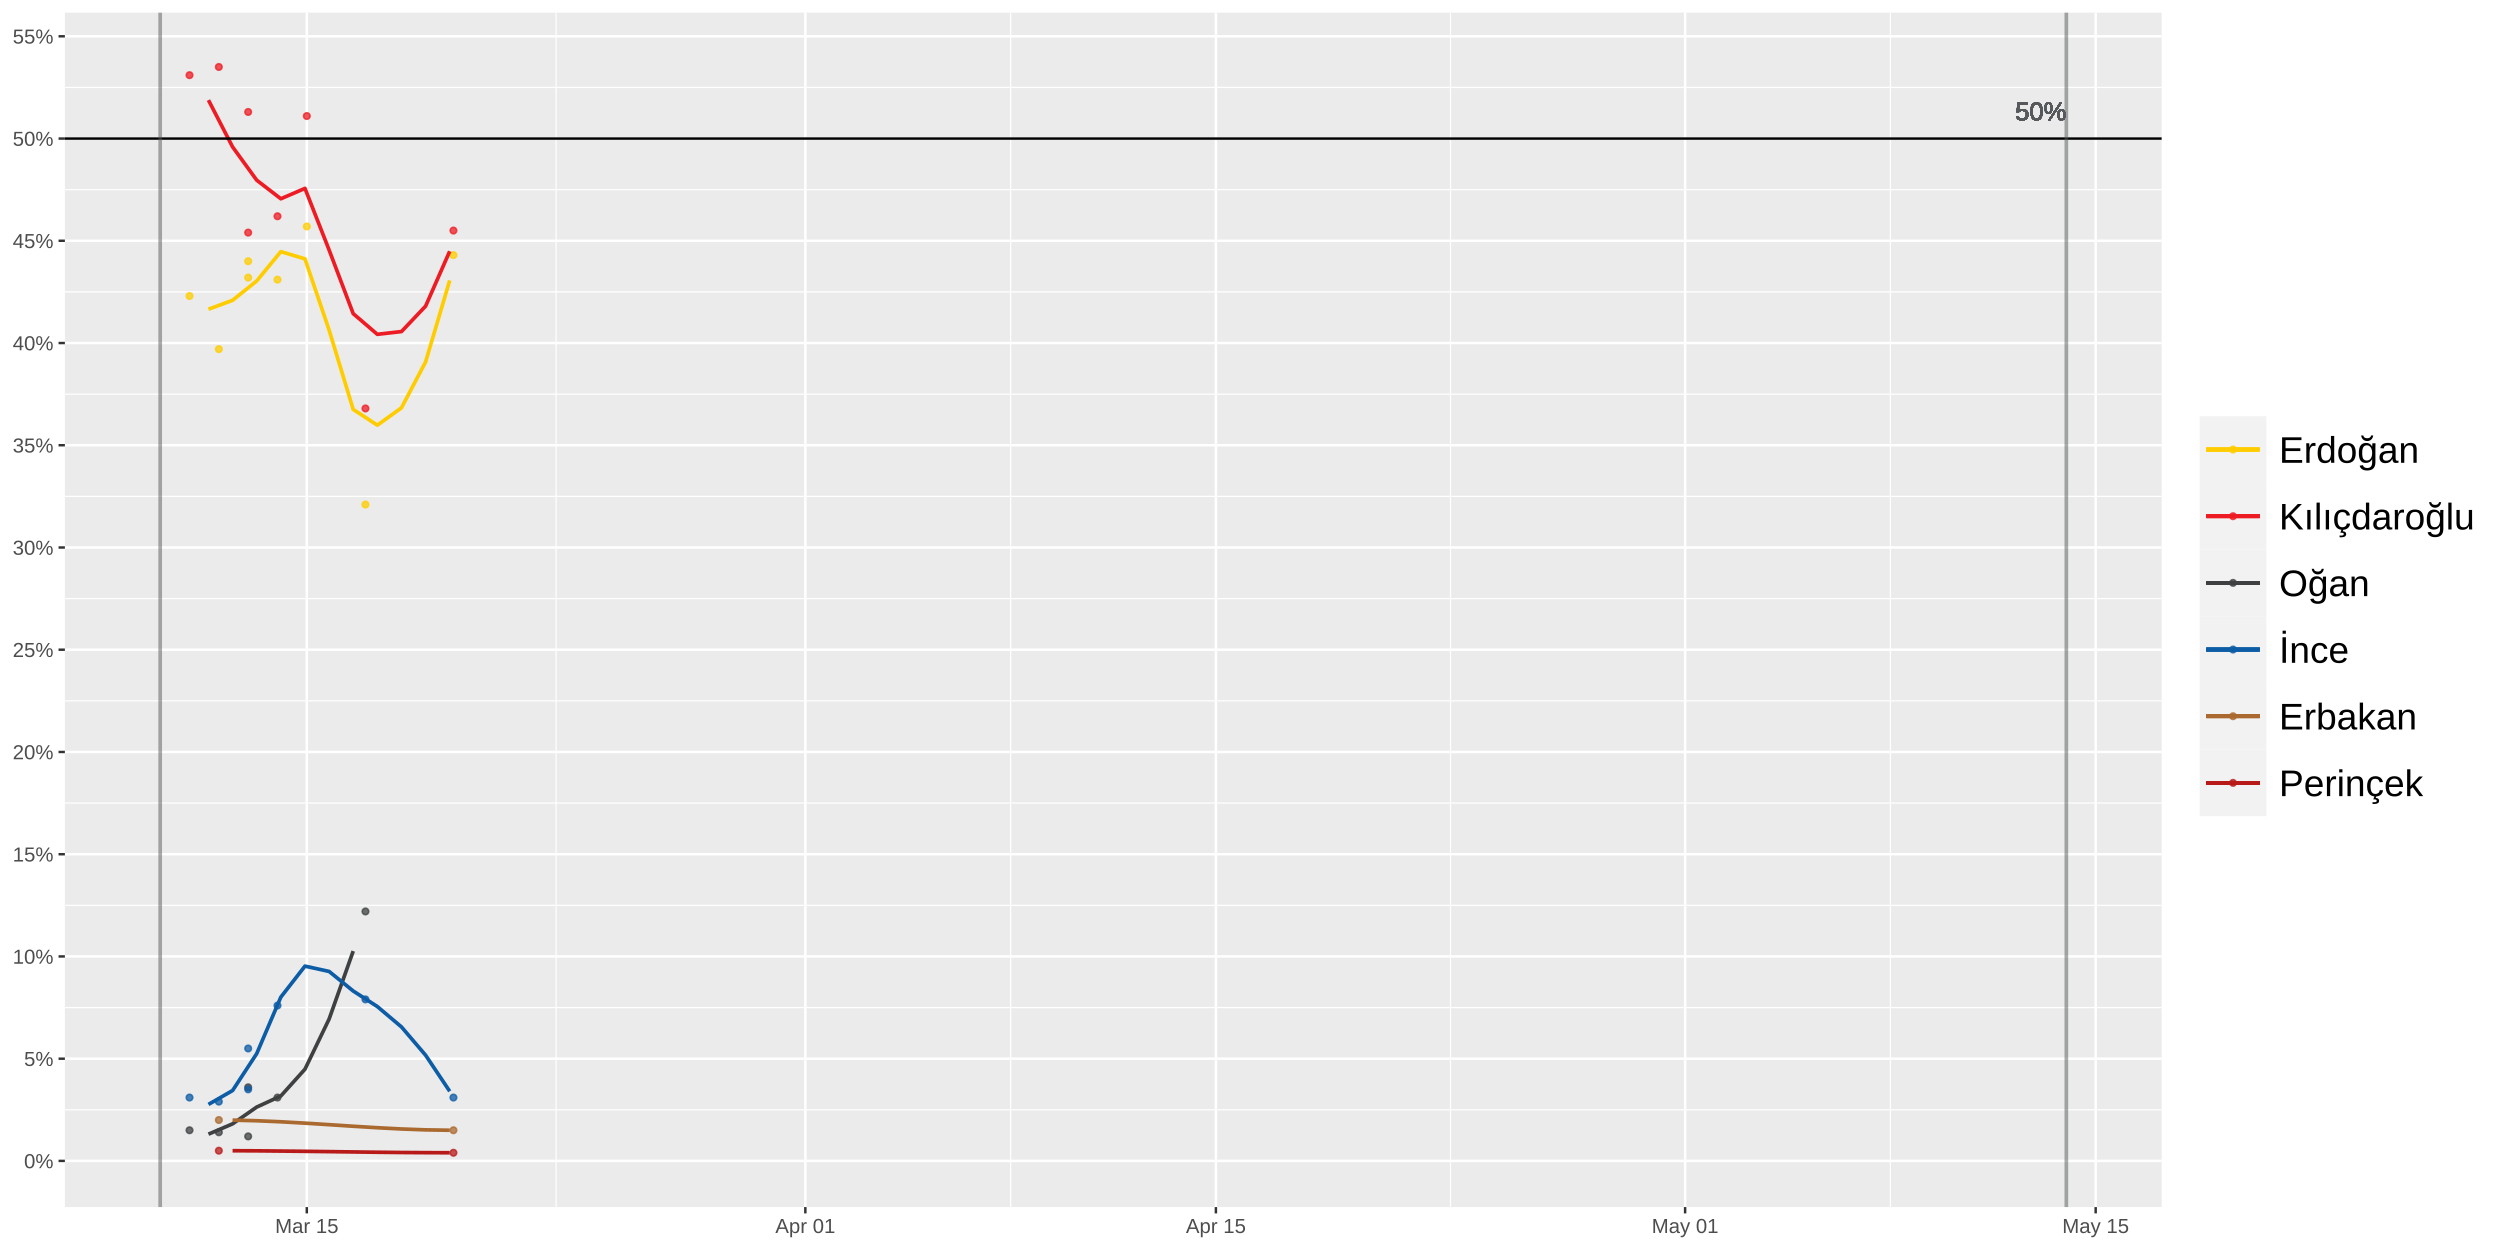
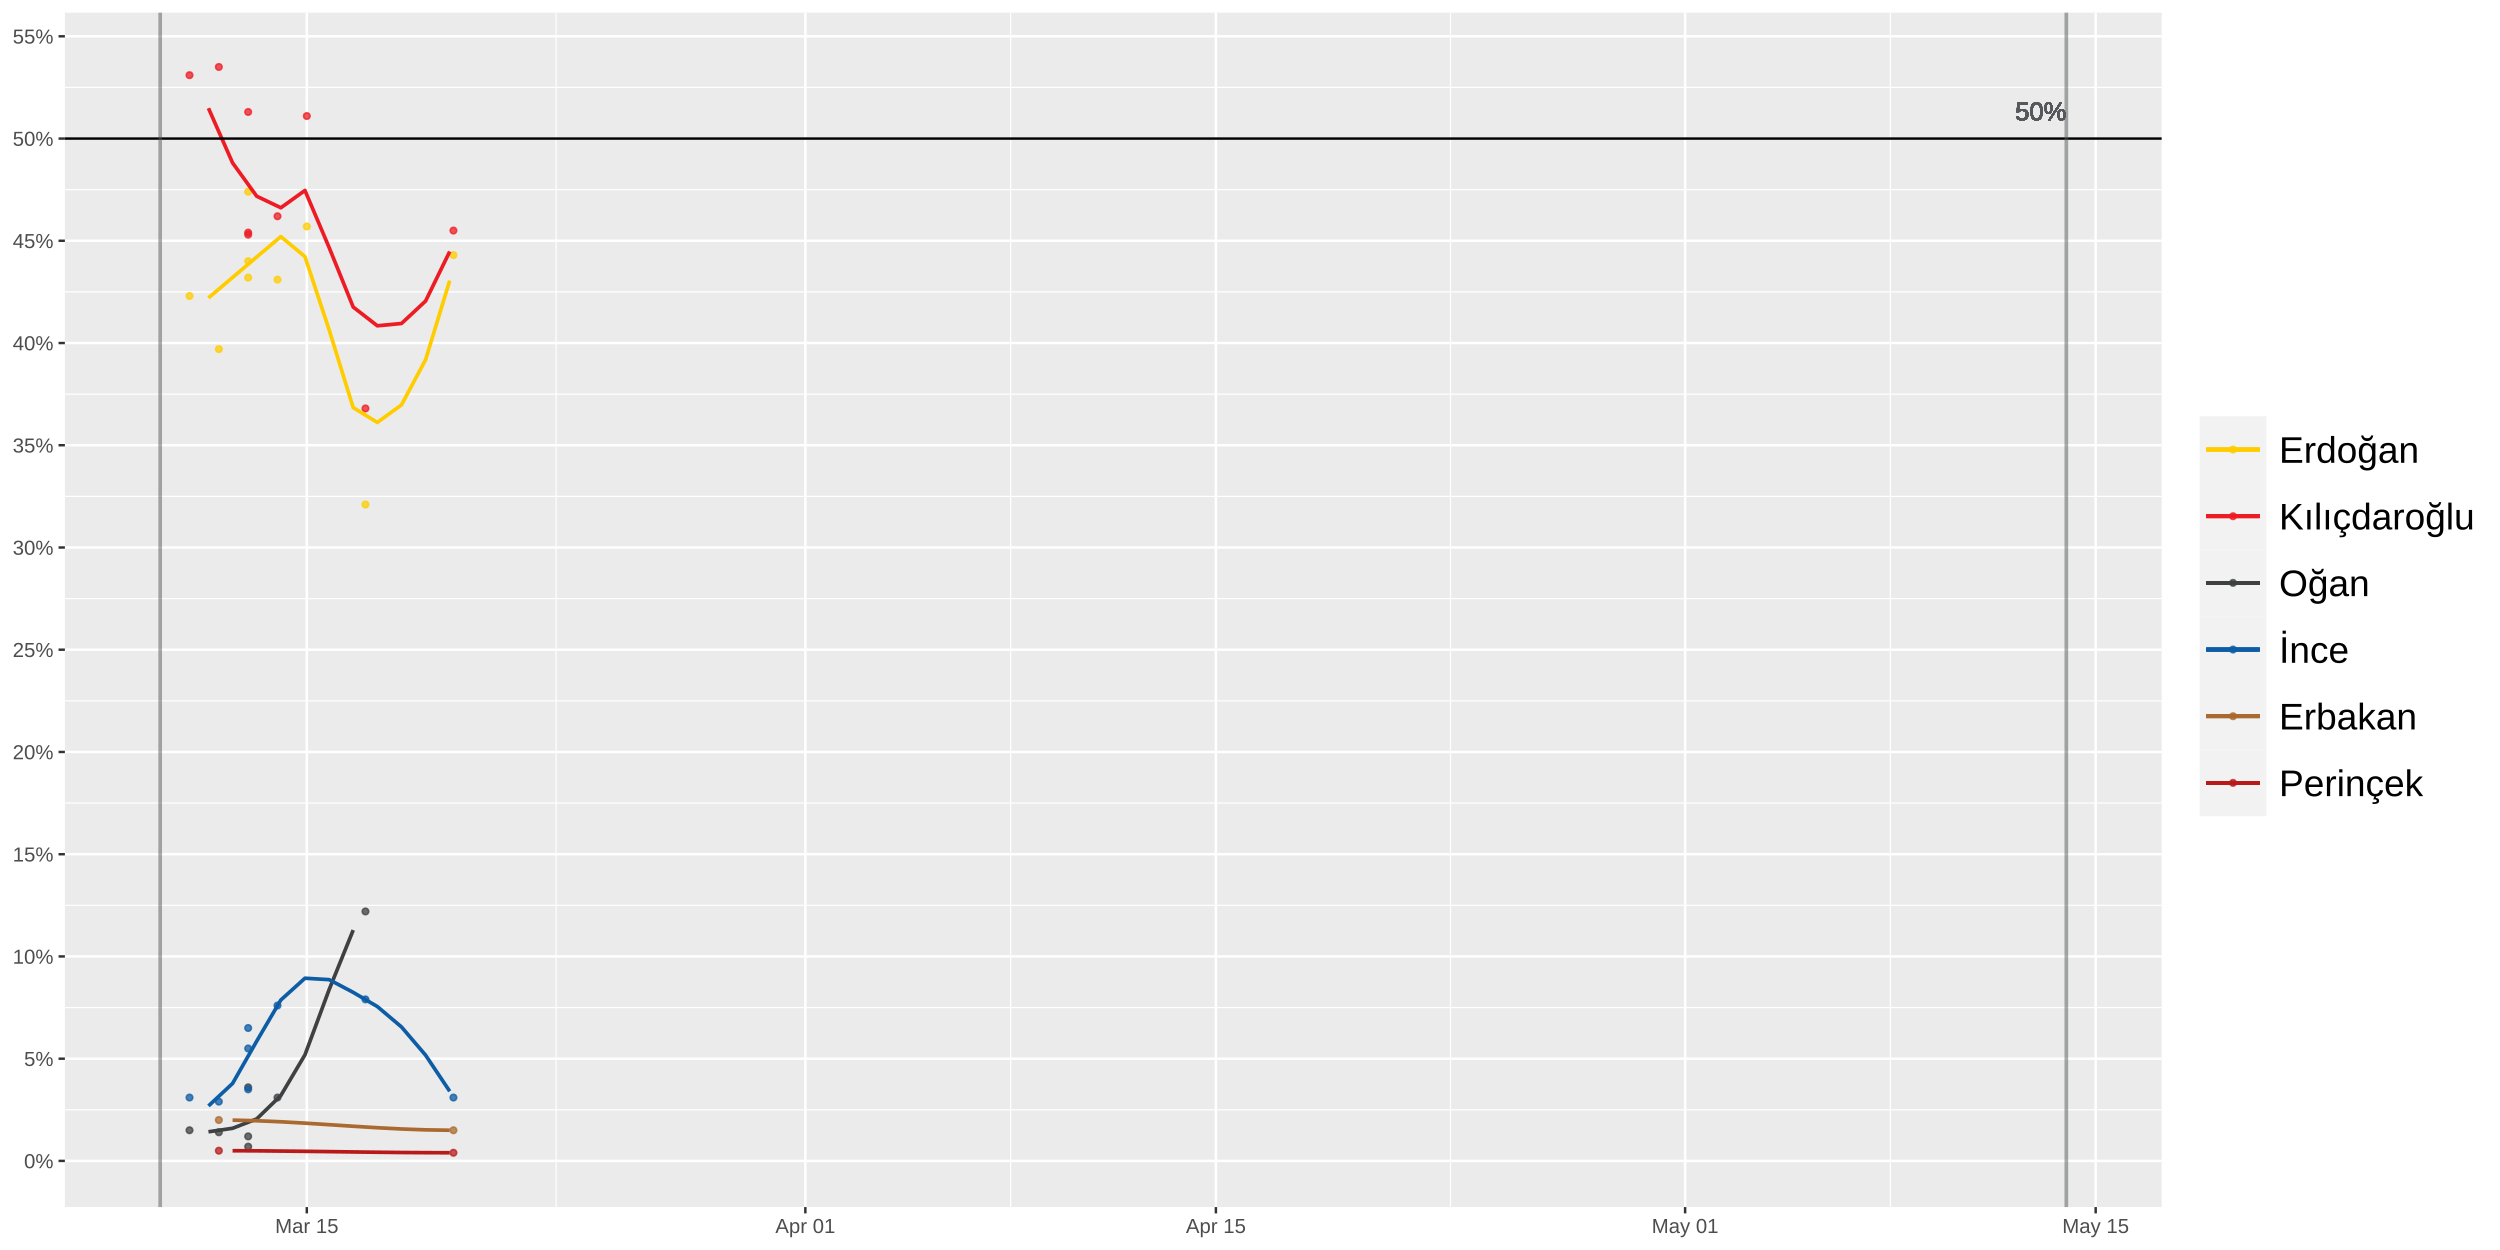
<svg xmlns="http://www.w3.org/2000/svg" class="svglite" width="1080.00pt" height="540.00pt" viewBox="0 0 1080.00 540.00">
  <defs>
    <style type="text/css">
    line, polyline, polygon, path, rect, circle {
      fill: none;
      stroke: #000000;
      stroke-linecap: round;
      stroke-linejoin: round;
      stroke-miterlimit: 10.00;
    }
    text {
      white-space: pre;
    }
  </style>
  </defs>
  <rect width="100%" height="100%" style="stroke: none; fill: #FFFFFF;" />
  <defs>
    <clipPath id="cpMC4wMHwxMDgwLjAwfDAuMDB8NTQwLjAw">
      <rect x="0.00" y="0.00" width="1080.00" height="540.00" />
    </clipPath>
  </defs>
  <g clip-path="url(#cpMC4wMHwxMDgwLjAwfDAuMDB8NTQwLjAw)">
    <rect x="-0" y="0.00" width="1080.00" height="540.00" style="stroke-width: 1.07; stroke: #FFFFFF; fill: #FFFFFF;" />
  </g>
  <defs>
    <clipPath id="cpMjguMDN8OTMzLjgzfDUuNDh8NTIxLjQ0">
      <rect x="28.03" y="5.48" width="905.80" height="515.96" />
    </clipPath>
  </defs>
  <g clip-path="url(#cpMjguMDN8OTMzLjgzfDUuNDh8NTIxLjQ0)">
    <rect x="28.03" y="5.48" width="905.80" height="515.96" style="stroke-width: 1.07; stroke: none; fill: #EBEBEB;" />
    <polyline points="28.03,479.44 933.83,479.44 " style="stroke-width: 0.53; stroke: #FFFFFF; stroke-linecap: butt;" />
    <polyline points="28.03,435.27 933.83,435.27 " style="stroke-width: 0.53; stroke: #FFFFFF; stroke-linecap: butt;" />
    <polyline points="28.03,391.10 933.83,391.10 " style="stroke-width: 0.53; stroke: #FFFFFF; stroke-linecap: butt;" />
    <polyline points="28.03,346.93 933.83,346.93 " style="stroke-width: 0.53; stroke: #FFFFFF; stroke-linecap: butt;" />
    <polyline points="28.03,302.77 933.83,302.77 " style="stroke-width: 0.53; stroke: #FFFFFF; stroke-linecap: butt;" />
    <polyline points="28.03,258.60 933.83,258.60 " style="stroke-width: 0.53; stroke: #FFFFFF; stroke-linecap: butt;" />
    <polyline points="28.03,214.43 933.83,214.43 " style="stroke-width: 0.53; stroke: #FFFFFF; stroke-linecap: butt;" />
    <polyline points="28.03,170.27 933.83,170.27 " style="stroke-width: 0.53; stroke: #FFFFFF; stroke-linecap: butt;" />
    <polyline points="28.03,126.10 933.83,126.10 " style="stroke-width: 0.53; stroke: #FFFFFF; stroke-linecap: butt;" />
    <polyline points="28.03,81.93 933.83,81.93 " style="stroke-width: 0.53; stroke: #FFFFFF; stroke-linecap: butt;" />
    <polyline points="28.03,37.77 933.83,37.77 " style="stroke-width: 0.53; stroke: #FFFFFF; stroke-linecap: butt;" />
    <polyline points="240.23,521.44 240.23,5.48 " style="stroke-width: 0.53; stroke: #FFFFFF; stroke-linecap: butt;" />
    <polyline points="436.59,521.44 436.59,5.48 " style="stroke-width: 0.53; stroke: #FFFFFF; stroke-linecap: butt;" />
    <polyline points="626.62,521.44 626.62,5.48 " style="stroke-width: 0.53; stroke: #FFFFFF; stroke-linecap: butt;" />
    <polyline points="816.65,521.44 816.65,5.48 " style="stroke-width: 0.53; stroke: #FFFFFF; stroke-linecap: butt;" />
    <polyline points="28.03,501.52 933.83,501.52 " style="stroke-width: 1.07; stroke: #FFFFFF; stroke-linecap: butt;" />
    <polyline points="28.03,457.35 933.83,457.35 " style="stroke-width: 1.07; stroke: #FFFFFF; stroke-linecap: butt;" />
    <polyline points="28.03,413.19 933.83,413.19 " style="stroke-width: 1.07; stroke: #FFFFFF; stroke-linecap: butt;" />
    <polyline points="28.03,369.02 933.83,369.02 " style="stroke-width: 1.07; stroke: #FFFFFF; stroke-linecap: butt;" />
    <polyline points="28.03,324.85 933.83,324.85 " style="stroke-width: 1.07; stroke: #FFFFFF; stroke-linecap: butt;" />
    <polyline points="28.03,280.68 933.83,280.68 " style="stroke-width: 1.07; stroke: #FFFFFF; stroke-linecap: butt;" />
    <polyline points="28.03,236.52 933.83,236.52 " style="stroke-width: 1.07; stroke: #FFFFFF; stroke-linecap: butt;" />
    <polyline points="28.03,192.35 933.83,192.35 " style="stroke-width: 1.07; stroke: #FFFFFF; stroke-linecap: butt;" />
    <polyline points="28.03,148.18 933.83,148.18 " style="stroke-width: 1.07; stroke: #FFFFFF; stroke-linecap: butt;" />
    <polyline points="28.03,104.02 933.83,104.02 " style="stroke-width: 1.07; stroke: #FFFFFF; stroke-linecap: butt;" />
    <polyline points="28.03,59.85 933.83,59.85 " style="stroke-width: 1.07; stroke: #FFFFFF; stroke-linecap: butt;" />
    <polyline points="28.03,15.68 933.83,15.68 " style="stroke-width: 1.07; stroke: #FFFFFF; stroke-linecap: butt;" />
    <polyline points="132.54,521.44 132.54,5.48 " style="stroke-width: 1.07; stroke: #FFFFFF; stroke-linecap: butt;" />
    <polyline points="347.91,521.44 347.91,5.48 " style="stroke-width: 1.07; stroke: #FFFFFF; stroke-linecap: butt;" />
    <polyline points="525.27,521.44 525.27,5.48 " style="stroke-width: 1.07; stroke: #FFFFFF; stroke-linecap: butt;" />
    <polyline points="727.97,521.44 727.97,5.48 " style="stroke-width: 1.07; stroke: #FFFFFF; stroke-linecap: butt;" />
    <polyline points="905.33,521.44 905.33,5.48 " style="stroke-width: 1.07; stroke: #FFFFFF; stroke-linecap: butt;" />
    <circle cx="107.21" cy="112.85" r="1.42" style="stroke-width: 0.71; stroke: #FFCC00; stroke-opacity: 0.75; fill: #FFCC00; fill-opacity: 0.75;" />
    <circle cx="195.89" cy="110.20" r="1.42" style="stroke-width: 0.71; stroke: #FFCC00; stroke-opacity: 0.75; fill: #FFCC00; fill-opacity: 0.75;" />
+     <circle cx="107.21" cy="82.82" r="1.42" style="stroke-width: 0.71; stroke: #FFCC00; stroke-opacity: 0.75; fill: #FFCC00; fill-opacity: 0.75;" />
    <circle cx="94.54" cy="150.83" r="1.42" style="stroke-width: 0.71; stroke: #FFCC00; stroke-opacity: 0.75; fill: #FFCC00; fill-opacity: 0.75;" />
    <circle cx="107.21" cy="119.92" r="1.42" style="stroke-width: 0.71; stroke: #FFCC00; stroke-opacity: 0.75; fill: #FFCC00; fill-opacity: 0.75;" />
    <circle cx="81.87" cy="127.87" r="1.42" style="stroke-width: 0.71; stroke: #FFCC00; stroke-opacity: 0.75; fill: #FFCC00; fill-opacity: 0.75;" />
    <circle cx="157.88" cy="217.97" r="1.42" style="stroke-width: 0.71; stroke: #FFCC00; stroke-opacity: 0.75; fill: #FFCC00; fill-opacity: 0.75;" />
    <circle cx="132.54" cy="97.83" r="1.42" style="stroke-width: 0.71; stroke: #FFCC00; stroke-opacity: 0.75; fill: #FFCC00; fill-opacity: 0.75;" />
    <circle cx="119.88" cy="120.80" r="1.42" style="stroke-width: 0.71; stroke: #FFCC00; stroke-opacity: 0.75; fill: #FFCC00; fill-opacity: 0.75;" />
    <circle cx="107.21" cy="48.37" r="1.42" style="stroke-width: 0.71; stroke: #ED1C24; stroke-opacity: 0.75; fill: #ED1C24; fill-opacity: 0.75;" />
    <circle cx="195.89" cy="99.60" r="1.42" style="stroke-width: 0.71; stroke: #ED1C24; stroke-opacity: 0.75; fill: #ED1C24; fill-opacity: 0.75;" />
+     <circle cx="107.21" cy="101.37" r="1.42" style="stroke-width: 0.71; stroke: #ED1C24; stroke-opacity: 0.75; fill: #ED1C24; fill-opacity: 0.75;" />
    <circle cx="94.54" cy="28.93" r="1.42" style="stroke-width: 0.71; stroke: #ED1C24; stroke-opacity: 0.75; fill: #ED1C24; fill-opacity: 0.75;" />
    <circle cx="107.21" cy="100.48" r="1.42" style="stroke-width: 0.71; stroke: #ED1C24; stroke-opacity: 0.75; fill: #ED1C24; fill-opacity: 0.75;" />
    <circle cx="81.87" cy="32.47" r="1.42" style="stroke-width: 0.71; stroke: #ED1C24; stroke-opacity: 0.75; fill: #ED1C24; fill-opacity: 0.75;" />
    <circle cx="157.88" cy="176.45" r="1.42" style="stroke-width: 0.71; stroke: #ED1C24; stroke-opacity: 0.75; fill: #ED1C24; fill-opacity: 0.75;" />
    <circle cx="132.54" cy="50.13" r="1.42" style="stroke-width: 0.71; stroke: #ED1C24; stroke-opacity: 0.75; fill: #ED1C24; fill-opacity: 0.75;" />
    <circle cx="119.88" cy="93.42" r="1.42" style="stroke-width: 0.71; stroke: #ED1C24; stroke-opacity: 0.75; fill: #ED1C24; fill-opacity: 0.75;" />
    <circle cx="107.21" cy="490.92" r="1.42" style="stroke-width: 0.71; stroke: #3E4042; stroke-opacity: 0.75; fill: #3E4042; fill-opacity: 0.75;" />
+     <circle cx="107.21" cy="495.34" r="1.42" style="stroke-width: 0.71; stroke: #3E4042; stroke-opacity: 0.75; fill: #3E4042; fill-opacity: 0.75;" />
    <circle cx="94.54" cy="489.15" r="1.42" style="stroke-width: 0.71; stroke: #3E4042; stroke-opacity: 0.75; fill: #3E4042; fill-opacity: 0.75;" />
    <circle cx="107.21" cy="469.72" r="1.42" style="stroke-width: 0.71; stroke: #3E4042; stroke-opacity: 0.75; fill: #3E4042; fill-opacity: 0.75;" />
    <circle cx="81.87" cy="488.27" r="1.42" style="stroke-width: 0.71; stroke: #3E4042; stroke-opacity: 0.75; fill: #3E4042; fill-opacity: 0.75;" />
    <circle cx="157.88" cy="393.75" r="1.42" style="stroke-width: 0.71; stroke: #3E4042; stroke-opacity: 0.75; fill: #3E4042; fill-opacity: 0.75;" />
    <circle cx="119.88" cy="474.14" r="1.42" style="stroke-width: 0.71; stroke: #3E4042; stroke-opacity: 0.75; fill: #3E4042; fill-opacity: 0.75;" />
    <circle cx="107.21" cy="470.60" r="1.42" style="stroke-width: 0.71; stroke: #0D5CA6; stroke-opacity: 0.75; fill: #0D5CA6; fill-opacity: 0.75;" />
    <circle cx="195.89" cy="474.14" r="1.42" style="stroke-width: 0.71; stroke: #0D5CA6; stroke-opacity: 0.75; fill: #0D5CA6; fill-opacity: 0.75;" />
+     <circle cx="107.21" cy="444.10" r="1.42" style="stroke-width: 0.71; stroke: #0D5CA6; stroke-opacity: 0.75; fill: #0D5CA6; fill-opacity: 0.75;" />
    <circle cx="94.54" cy="475.90" r="1.42" style="stroke-width: 0.71; stroke: #0D5CA6; stroke-opacity: 0.75; fill: #0D5CA6; fill-opacity: 0.75;" />
    <circle cx="107.21" cy="452.94" r="1.42" style="stroke-width: 0.71; stroke: #0D5CA6; stroke-opacity: 0.75; fill: #0D5CA6; fill-opacity: 0.75;" />
    <circle cx="81.87" cy="474.14" r="1.42" style="stroke-width: 0.71; stroke: #0D5CA6; stroke-opacity: 0.75; fill: #0D5CA6; fill-opacity: 0.75;" />
    <circle cx="157.88" cy="431.74" r="1.42" style="stroke-width: 0.71; stroke: #0D5CA6; stroke-opacity: 0.75; fill: #0D5CA6; fill-opacity: 0.75;" />
    <circle cx="119.88" cy="434.39" r="1.42" style="stroke-width: 0.71; stroke: #0D5CA6; stroke-opacity: 0.75; fill: #0D5CA6; fill-opacity: 0.75;" />
    <circle cx="195.89" cy="488.27" r="1.42" style="stroke-width: 0.71; stroke: #AA692F; stroke-opacity: 0.75; fill: #AA692F; fill-opacity: 0.75;" />
    <circle cx="94.54" cy="483.85" r="1.42" style="stroke-width: 0.71; stroke: #AA692F; stroke-opacity: 0.75; fill: #AA692F; fill-opacity: 0.75;" />
    <circle cx="195.89" cy="497.99" r="1.42" style="stroke-width: 0.71; stroke: #B81A1A; stroke-opacity: 0.75; fill: #B81A1A; fill-opacity: 0.75;" />
    <circle cx="94.54" cy="497.10" r="1.42" style="stroke-width: 0.71; stroke: #B81A1A; stroke-opacity: 0.75; fill: #B81A1A; fill-opacity: 0.75;" />
-     <polyline points="90.05,133.59 100.47,129.72 110.90,121.37 121.32,108.70 131.74,111.83 142.17,142.57 152.59,176.88 163.01,183.68 173.44,176.17 183.86,156.34 194.28,121.14 " style="stroke-width: 1.60; stroke: #FFCC00; stroke-linecap: butt;" />
-     <polyline points="90.05,43.24 100.47,63.46 110.90,77.84 121.32,85.87 131.74,81.38 142.17,107.98 152.59,135.50 163.01,144.43 173.44,143.23 183.86,132.25 194.28,108.54 " style="stroke-width: 1.60; stroke: #ED1C24; stroke-linecap: butt;" />
-     <polyline points="90.05,489.95 100.47,485.50 110.90,478.25 121.32,473.46 131.74,461.89 142.17,440.24 152.59,410.87 " style="stroke-width: 1.60; stroke: #3E4042; stroke-linecap: butt;" />
-     <polyline points="90.05,477.10 100.47,471.11 110.90,455.16 121.32,430.76 131.74,417.37 142.17,419.66 152.59,428.12 163.01,434.83 173.44,443.64 183.86,455.85 194.28,471.44 " style="stroke-width: 1.60; stroke: #0D5CA6; stroke-linecap: butt;" />
+     <polyline points="90.05,128.69 100.47,119.87 110.90,111.00 121.32,102.21 131.74,110.87 142.17,142.45 152.59,176.10 163.01,182.50 173.44,174.91 183.86,155.41 194.28,121.21 " style="stroke-width: 1.60; stroke: #FFCC00; stroke-linecap: butt;" />
+     <polyline points="90.05,46.75 100.47,70.35 110.90,84.77 121.32,89.75 131.74,82.28 142.17,106.89 152.59,132.66 163.01,140.74 173.44,139.75 183.86,130.04 194.28,108.66 " style="stroke-width: 1.60; stroke: #ED1C24; stroke-linecap: butt;" />
+     <polyline points="90.05,488.93 100.47,487.42 110.90,483.37 121.32,473.26 131.74,455.69 142.17,427.55 152.59,401.79 " style="stroke-width: 1.60; stroke: #3E4042; stroke-linecap: butt;" />
+     <polyline points="90.05,477.77 100.47,468.05 110.90,449.77 121.32,432.00 131.74,422.59 142.17,423.21 152.59,428.71 163.01,434.83 173.44,443.64 183.86,455.85 194.28,471.44 " style="stroke-width: 1.60; stroke: #0D5CA6; stroke-linecap: butt;" />
    <polyline points="100.47,483.90 110.90,484.16 121.32,484.61 131.74,485.20 142.17,485.86 152.59,486.54 163.01,487.18 173.44,487.72 183.86,488.10 194.28,488.27 " style="stroke-width: 1.60; stroke: #AA692F; stroke-linecap: butt;" />
    <polyline points="100.47,497.11 110.90,497.16 121.32,497.26 131.74,497.37 142.17,497.50 152.59,497.64 163.01,497.77 173.44,497.88 183.86,497.95 194.28,497.99 " style="stroke-width: 1.60; stroke: #B81A1A; stroke-linecap: butt;" />
    <line x1="28.03" y1="59.85" x2="933.83" y2="59.85" style="stroke-width: 1.07; stroke-linecap: butt;" />
+     <text x="892.66" y="51.95" text-anchor="end" style="font-size: 11.04px;fill: #56595C; font-family: &quot;Arial&quot;;" textLength="22.08px" lengthAdjust="spacingAndGlyphs">50%</text>
+     <text x="892.66" y="51.95" text-anchor="end" style="font-size: 11.04px;fill: #56595C; font-family: &quot;Arial&quot;;" textLength="22.08px" lengthAdjust="spacingAndGlyphs">50%</text>
+     <text x="892.66" y="51.95" text-anchor="end" style="font-size: 11.04px;fill: #56595C; font-family: &quot;Arial&quot;;" textLength="22.08px" lengthAdjust="spacingAndGlyphs">50%</text>
+     <text x="892.66" y="51.95" text-anchor="end" style="font-size: 11.04px;fill: #56595C; font-family: &quot;Arial&quot;;" textLength="22.08px" lengthAdjust="spacingAndGlyphs">50%</text>
+     <text x="892.66" y="51.95" text-anchor="end" style="font-size: 11.04px;fill: #56595C; font-family: &quot;Arial&quot;;" textLength="22.08px" lengthAdjust="spacingAndGlyphs">50%</text>
+     <text x="892.66" y="51.95" text-anchor="end" style="font-size: 11.04px;fill: #56595C; font-family: &quot;Arial&quot;;" textLength="22.08px" lengthAdjust="spacingAndGlyphs">50%</text>
    <text x="892.66" y="51.95" text-anchor="end" style="font-size: 11.04px;fill: #56595C; font-family: &quot;Arial&quot;;" textLength="22.08px" lengthAdjust="spacingAndGlyphs">50%</text>
    <text x="892.66" y="51.95" text-anchor="end" style="font-size: 11.04px;fill: #56595C; font-family: &quot;Arial&quot;;" textLength="22.08px" lengthAdjust="spacingAndGlyphs">50%</text>
    <text x="892.66" y="51.95" text-anchor="end" style="font-size: 11.04px;fill: #56595C; font-family: &quot;Arial&quot;;" textLength="22.08px" lengthAdjust="spacingAndGlyphs">50%</text>
    <text x="892.66" y="51.95" text-anchor="end" style="font-size: 11.04px;fill: #56595C; font-family: &quot;Arial&quot;;" textLength="22.08px" lengthAdjust="spacingAndGlyphs">50%</text>
    <text x="892.66" y="51.95" text-anchor="end" style="font-size: 11.04px;fill: #56595C; font-family: &quot;Arial&quot;;" textLength="22.08px" lengthAdjust="spacingAndGlyphs">50%</text>
    <text x="892.66" y="51.95" text-anchor="end" style="font-size: 11.04px;fill: #56595C; font-family: &quot;Arial&quot;;" textLength="22.08px" lengthAdjust="spacingAndGlyphs">50%</text>
    <text x="892.66" y="51.95" text-anchor="end" style="font-size: 11.04px;fill: #56595C; font-family: &quot;Arial&quot;;" textLength="22.08px" lengthAdjust="spacingAndGlyphs">50%</text>
    <text x="892.66" y="51.95" text-anchor="end" style="font-size: 11.04px;fill: #56595C; font-family: &quot;Arial&quot;;" textLength="22.08px" lengthAdjust="spacingAndGlyphs">50%</text>
    <text x="892.66" y="51.95" text-anchor="end" style="font-size: 11.04px;fill: #56595C; font-family: &quot;Arial&quot;;" textLength="22.08px" lengthAdjust="spacingAndGlyphs">50%</text>
    <text x="892.66" y="51.95" text-anchor="end" style="font-size: 11.04px;fill: #56595C; font-family: &quot;Arial&quot;;" textLength="22.08px" lengthAdjust="spacingAndGlyphs">50%</text>
    <text x="892.66" y="51.95" text-anchor="end" style="font-size: 11.04px;fill: #56595C; font-family: &quot;Arial&quot;;" textLength="22.08px" lengthAdjust="spacingAndGlyphs">50%</text>
    <text x="892.66" y="51.95" text-anchor="end" style="font-size: 11.04px;fill: #56595C; font-family: &quot;Arial&quot;;" textLength="22.08px" lengthAdjust="spacingAndGlyphs">50%</text>
    <text x="892.66" y="51.95" text-anchor="end" style="font-size: 11.04px;fill: #56595C; font-family: &quot;Arial&quot;;" textLength="22.08px" lengthAdjust="spacingAndGlyphs">50%</text>
    <text x="892.66" y="51.95" text-anchor="end" style="font-size: 11.04px;fill: #56595C; font-family: &quot;Arial&quot;;" textLength="22.08px" lengthAdjust="spacingAndGlyphs">50%</text>
    <text x="892.66" y="51.95" text-anchor="end" style="font-size: 11.04px;fill: #56595C; font-family: &quot;Arial&quot;;" textLength="22.08px" lengthAdjust="spacingAndGlyphs">50%</text>
    <text x="892.66" y="51.95" text-anchor="end" style="font-size: 11.04px;fill: #56595C; font-family: &quot;Arial&quot;;" textLength="22.08px" lengthAdjust="spacingAndGlyphs">50%</text>
    <text x="892.66" y="51.95" text-anchor="end" style="font-size: 11.04px;fill: #56595C; font-family: &quot;Arial&quot;;" textLength="22.08px" lengthAdjust="spacingAndGlyphs">50%</text>
    <text x="892.66" y="51.95" text-anchor="end" style="font-size: 11.04px;fill: #56595C; font-family: &quot;Arial&quot;;" textLength="22.08px" lengthAdjust="spacingAndGlyphs">50%</text>
    <text x="892.66" y="51.95" text-anchor="end" style="font-size: 11.04px;fill: #56595C; font-family: &quot;Arial&quot;;" textLength="22.08px" lengthAdjust="spacingAndGlyphs">50%</text>
    <text x="892.66" y="51.95" text-anchor="end" style="font-size: 11.04px;fill: #56595C; font-family: &quot;Arial&quot;;" textLength="22.08px" lengthAdjust="spacingAndGlyphs">50%</text>
    <text x="892.66" y="51.95" text-anchor="end" style="font-size: 11.04px;fill: #56595C; font-family: &quot;Arial&quot;;" textLength="22.08px" lengthAdjust="spacingAndGlyphs">50%</text>
    <text x="892.66" y="51.95" text-anchor="end" style="font-size: 11.04px;fill: #56595C; font-family: &quot;Arial&quot;;" textLength="22.08px" lengthAdjust="spacingAndGlyphs">50%</text>
    <text x="892.66" y="51.95" text-anchor="end" style="font-size: 11.04px;fill: #56595C; font-family: &quot;Arial&quot;;" textLength="22.08px" lengthAdjust="spacingAndGlyphs">50%</text>
    <text x="892.66" y="51.95" text-anchor="end" style="font-size: 11.04px;fill: #56595C; font-family: &quot;Arial&quot;;" textLength="22.08px" lengthAdjust="spacingAndGlyphs">50%</text>
    <text x="892.66" y="51.95" text-anchor="end" style="font-size: 11.04px;fill: #56595C; font-family: &quot;Arial&quot;;" textLength="22.08px" lengthAdjust="spacingAndGlyphs">50%</text>
    <text x="892.66" y="51.95" text-anchor="end" style="font-size: 11.04px;fill: #56595C; font-family: &quot;Arial&quot;;" textLength="22.08px" lengthAdjust="spacingAndGlyphs">50%</text>
    <text x="892.66" y="51.95" text-anchor="end" style="font-size: 11.04px;fill: #56595C; font-family: &quot;Arial&quot;;" textLength="22.08px" lengthAdjust="spacingAndGlyphs">50%</text>
    <text x="892.66" y="51.95" text-anchor="end" style="font-size: 11.04px;fill: #56595C; font-family: &quot;Arial&quot;;" textLength="22.08px" lengthAdjust="spacingAndGlyphs">50%</text>
    <text x="892.66" y="51.95" text-anchor="end" style="font-size: 11.04px;fill: #56595C; font-family: &quot;Arial&quot;;" textLength="22.08px" lengthAdjust="spacingAndGlyphs">50%</text>
    <text x="892.66" y="51.95" text-anchor="end" style="font-size: 11.04px;fill: #56595C; font-family: &quot;Arial&quot;;" textLength="22.08px" lengthAdjust="spacingAndGlyphs">50%</text>
    <text x="892.66" y="51.95" text-anchor="end" style="font-size: 11.04px;fill: #56595C; font-family: &quot;Arial&quot;;" textLength="22.08px" lengthAdjust="spacingAndGlyphs">50%</text>
    <text x="892.66" y="51.95" text-anchor="end" style="font-size: 11.04px;fill: #56595C; font-family: &quot;Arial&quot;;" textLength="22.08px" lengthAdjust="spacingAndGlyphs">50%</text>
    <text x="892.66" y="51.95" text-anchor="end" style="font-size: 11.04px;fill: #56595C; font-family: &quot;Arial&quot;;" textLength="22.08px" lengthAdjust="spacingAndGlyphs">50%</text>
    <text x="892.66" y="51.95" text-anchor="end" style="font-size: 11.04px;fill: #56595C; font-family: &quot;Arial&quot;;" textLength="22.08px" lengthAdjust="spacingAndGlyphs">50%</text>
    <text x="892.66" y="51.95" text-anchor="end" style="font-size: 11.04px;fill: #56595C; font-family: &quot;Arial&quot;;" textLength="22.08px" lengthAdjust="spacingAndGlyphs">50%</text>
    <text x="892.66" y="51.95" text-anchor="end" style="font-size: 11.04px;fill: #56595C; font-family: &quot;Arial&quot;;" textLength="22.08px" lengthAdjust="spacingAndGlyphs">50%</text>
    <text x="892.66" y="51.95" text-anchor="end" style="font-size: 11.04px;fill: #56595C; font-family: &quot;Arial&quot;;" textLength="22.08px" lengthAdjust="spacingAndGlyphs">50%</text>
    <text x="892.66" y="51.95" text-anchor="end" style="font-size: 11.04px;fill: #56595C; font-family: &quot;Arial&quot;;" textLength="22.08px" lengthAdjust="spacingAndGlyphs">50%</text>
    <text x="892.66" y="51.95" text-anchor="end" style="font-size: 11.04px;fill: #56595C; font-family: &quot;Arial&quot;;" textLength="22.08px" lengthAdjust="spacingAndGlyphs">50%</text>
    <text x="892.66" y="51.95" text-anchor="end" style="font-size: 11.04px;fill: #56595C; font-family: &quot;Arial&quot;;" textLength="22.08px" lengthAdjust="spacingAndGlyphs">50%</text>
    <text x="892.66" y="51.95" text-anchor="end" style="font-size: 11.04px;fill: #56595C; font-family: &quot;Arial&quot;;" textLength="22.08px" lengthAdjust="spacingAndGlyphs">50%</text>
    <text x="892.66" y="51.95" text-anchor="end" style="font-size: 11.04px;fill: #56595C; font-family: &quot;Arial&quot;;" textLength="22.08px" lengthAdjust="spacingAndGlyphs">50%</text>
    <text x="892.66" y="51.95" text-anchor="end" style="font-size: 11.04px;fill: #56595C; font-family: &quot;Arial&quot;;" textLength="22.08px" lengthAdjust="spacingAndGlyphs">50%</text>
    <text x="892.66" y="51.95" text-anchor="end" style="font-size: 11.04px;fill: #56595C; font-family: &quot;Arial&quot;;" textLength="22.08px" lengthAdjust="spacingAndGlyphs">50%</text>
    <text x="892.66" y="51.95" text-anchor="end" style="font-size: 11.04px;fill: #56595C; font-family: &quot;Arial&quot;;" textLength="22.08px" lengthAdjust="spacingAndGlyphs">50%</text>
    <text x="892.66" y="51.95" text-anchor="end" style="font-size: 11.04px;fill: #56595C; font-family: &quot;Arial&quot;;" textLength="22.08px" lengthAdjust="spacingAndGlyphs">50%</text>
    <text x="892.66" y="51.95" text-anchor="end" style="font-size: 11.04px;fill: #56595C; font-family: &quot;Arial&quot;;" textLength="22.08px" lengthAdjust="spacingAndGlyphs">50%</text>
    <text x="892.66" y="51.95" text-anchor="end" style="font-size: 11.04px;fill: #56595C; font-family: &quot;Arial&quot;;" textLength="22.08px" lengthAdjust="spacingAndGlyphs">50%</text>
    <line x1="892.66" y1="521.44" x2="892.66" y2="5.48" style="stroke-width: 1.60; stroke: #56595C; stroke-opacity: 0.50; stroke-linecap: butt;" />
    <line x1="69.20" y1="521.44" x2="69.20" y2="5.48" style="stroke-width: 1.60; stroke: #56595C; stroke-opacity: 0.50; stroke-linecap: butt;" />
  </g>
  <g clip-path="url(#cpMC4wMHwxMDgwLjAwfDAuMDB8NTQwLjAw)">
    <text x="23.10" y="504.67" text-anchor="end" style="font-size: 8.80px;fill: #4D4D4D; font-family: &quot;Arial&quot;;" textLength="12.72px" lengthAdjust="spacingAndGlyphs">0%</text>
    <text x="23.10" y="460.50" text-anchor="end" style="font-size: 8.80px;fill: #4D4D4D; font-family: &quot;Arial&quot;;" textLength="12.72px" lengthAdjust="spacingAndGlyphs">5%</text>
    <text x="23.10" y="416.34" text-anchor="end" style="font-size: 8.80px;fill: #4D4D4D; font-family: &quot;Arial&quot;;" textLength="17.62px" lengthAdjust="spacingAndGlyphs">10%</text>
    <text x="23.10" y="372.17" text-anchor="end" style="font-size: 8.80px;fill: #4D4D4D; font-family: &quot;Arial&quot;;" textLength="17.62px" lengthAdjust="spacingAndGlyphs">15%</text>
    <text x="23.10" y="328.00" text-anchor="end" style="font-size: 8.80px;fill: #4D4D4D; font-family: &quot;Arial&quot;;" textLength="17.62px" lengthAdjust="spacingAndGlyphs">20%</text>
    <text x="23.10" y="283.83" text-anchor="end" style="font-size: 8.80px;fill: #4D4D4D; font-family: &quot;Arial&quot;;" textLength="17.62px" lengthAdjust="spacingAndGlyphs">25%</text>
    <text x="23.10" y="239.67" text-anchor="end" style="font-size: 8.80px;fill: #4D4D4D; font-family: &quot;Arial&quot;;" textLength="17.62px" lengthAdjust="spacingAndGlyphs">30%</text>
    <text x="23.10" y="195.50" text-anchor="end" style="font-size: 8.80px;fill: #4D4D4D; font-family: &quot;Arial&quot;;" textLength="17.62px" lengthAdjust="spacingAndGlyphs">35%</text>
    <text x="23.10" y="151.33" text-anchor="end" style="font-size: 8.80px;fill: #4D4D4D; font-family: &quot;Arial&quot;;" textLength="17.62px" lengthAdjust="spacingAndGlyphs">40%</text>
    <text x="23.10" y="107.17" text-anchor="end" style="font-size: 8.80px;fill: #4D4D4D; font-family: &quot;Arial&quot;;" textLength="17.62px" lengthAdjust="spacingAndGlyphs">45%</text>
    <text x="23.10" y="63.00" text-anchor="end" style="font-size: 8.80px;fill: #4D4D4D; font-family: &quot;Arial&quot;;" textLength="17.62px" lengthAdjust="spacingAndGlyphs">50%</text>
    <text x="23.10" y="18.83" text-anchor="end" style="font-size: 8.80px;fill: #4D4D4D; font-family: &quot;Arial&quot;;" textLength="17.62px" lengthAdjust="spacingAndGlyphs">55%</text>
    <polyline points="25.29,501.52 28.03,501.52 " style="stroke-width: 1.07; stroke: #333333; stroke-linecap: butt;" />
    <polyline points="25.29,457.35 28.03,457.35 " style="stroke-width: 1.07; stroke: #333333; stroke-linecap: butt;" />
    <polyline points="25.29,413.19 28.03,413.19 " style="stroke-width: 1.07; stroke: #333333; stroke-linecap: butt;" />
    <polyline points="25.29,369.02 28.03,369.02 " style="stroke-width: 1.07; stroke: #333333; stroke-linecap: butt;" />
    <polyline points="25.29,324.85 28.03,324.85 " style="stroke-width: 1.07; stroke: #333333; stroke-linecap: butt;" />
    <polyline points="25.29,280.68 28.03,280.68 " style="stroke-width: 1.07; stroke: #333333; stroke-linecap: butt;" />
    <polyline points="25.29,236.52 28.03,236.52 " style="stroke-width: 1.07; stroke: #333333; stroke-linecap: butt;" />
    <polyline points="25.29,192.35 28.03,192.35 " style="stroke-width: 1.07; stroke: #333333; stroke-linecap: butt;" />
    <polyline points="25.29,148.18 28.03,148.18 " style="stroke-width: 1.07; stroke: #333333; stroke-linecap: butt;" />
    <polyline points="25.29,104.02 28.03,104.02 " style="stroke-width: 1.07; stroke: #333333; stroke-linecap: butt;" />
    <polyline points="25.29,59.85 28.03,59.85 " style="stroke-width: 1.07; stroke: #333333; stroke-linecap: butt;" />
    <polyline points="25.29,15.68 28.03,15.68 " style="stroke-width: 1.07; stroke: #333333; stroke-linecap: butt;" />
    <polyline points="132.54,524.18 132.54,521.44 " style="stroke-width: 1.07; stroke: #333333; stroke-linecap: butt;" />
    <polyline points="347.91,524.18 347.91,521.44 " style="stroke-width: 1.07; stroke: #333333; stroke-linecap: butt;" />
    <polyline points="525.27,524.18 525.27,521.44 " style="stroke-width: 1.07; stroke: #333333; stroke-linecap: butt;" />
    <polyline points="727.97,524.18 727.97,521.44 " style="stroke-width: 1.07; stroke: #333333; stroke-linecap: butt;" />
    <polyline points="905.33,524.18 905.33,521.44 " style="stroke-width: 1.07; stroke: #333333; stroke-linecap: butt;" />
    <text x="132.54" y="532.67" text-anchor="middle" style="font-size: 8.80px;fill: #4D4D4D; font-family: &quot;Arial&quot;;" textLength="27.40px" lengthAdjust="spacingAndGlyphs">Mar 15</text>
    <text x="347.91" y="532.67" text-anchor="middle" style="font-size: 8.80px;fill: #4D4D4D; font-family: &quot;Arial&quot;;" textLength="25.93px" lengthAdjust="spacingAndGlyphs">Apr 01</text>
    <text x="525.27" y="532.67" text-anchor="middle" style="font-size: 8.80px;fill: #4D4D4D; font-family: &quot;Arial&quot;;" textLength="25.93px" lengthAdjust="spacingAndGlyphs">Apr 15</text>
    <text x="727.97" y="532.67" text-anchor="middle" style="font-size: 8.80px;fill: #4D4D4D; font-family: &quot;Arial&quot;;" textLength="28.86px" lengthAdjust="spacingAndGlyphs">May 01</text>
    <text x="905.33" y="532.67" text-anchor="middle" style="font-size: 8.80px;fill: #4D4D4D; font-family: &quot;Arial&quot;;" textLength="28.86px" lengthAdjust="spacingAndGlyphs">May 15</text>
    <rect x="944.79" y="168.84" width="129.73" height="189.24" style="stroke-width: 1.07; stroke: none; fill: #FFFFFF;" />
    <rect x="950.27" y="179.80" width="28.80" height="28.80" style="stroke-width: 1.07; stroke: none; fill: #F2F2F2;" />
    <circle cx="964.67" cy="194.20" r="1.42" style="stroke-width: 0.71; stroke: #FFCC00; stroke-opacity: 0.75; fill: #FFCC00; fill-opacity: 0.75;" />
    <line x1="953.15" y1="194.20" x2="976.19" y2="194.20" style="stroke-width: 1.60; stroke: #FFCC00; stroke-linecap: butt;" />
    <line x1="953.15" y1="194.20" x2="976.19" y2="194.20" style="stroke-width: 1.60; stroke: #FFCC00; stroke-linecap: butt;" />
    <line x1="953.15" y1="194.20" x2="976.19" y2="194.20" style="stroke-width: 1.60; stroke: #FFCC00; stroke-linecap: butt;" />
    <line x1="953.15" y1="194.20" x2="976.19" y2="194.20" style="stroke-width: 1.60; stroke: #FFCC00; stroke-linecap: butt;" />
    <line x1="953.15" y1="194.20" x2="976.19" y2="194.20" style="stroke-width: 1.60; stroke: #FFCC00; stroke-linecap: butt;" />
    <line x1="953.15" y1="194.20" x2="976.19" y2="194.20" style="stroke-width: 1.60; stroke: #FFCC00; stroke-linecap: butt;" />
    <rect x="950.27" y="208.60" width="28.80" height="28.80" style="stroke-width: 1.07; stroke: none; fill: #F2F2F2;" />
    <circle cx="964.67" cy="223.00" r="1.42" style="stroke-width: 0.71; stroke: #ED1C24; stroke-opacity: 0.75; fill: #ED1C24; fill-opacity: 0.75;" />
    <line x1="953.15" y1="223.00" x2="976.19" y2="223.00" style="stroke-width: 1.60; stroke: #ED1C24; stroke-linecap: butt;" />
    <line x1="953.15" y1="223.00" x2="976.19" y2="223.00" style="stroke-width: 1.60; stroke: #ED1C24; stroke-linecap: butt;" />
    <line x1="953.15" y1="223.00" x2="976.19" y2="223.00" style="stroke-width: 1.60; stroke: #ED1C24; stroke-linecap: butt;" />
    <line x1="953.15" y1="223.00" x2="976.19" y2="223.00" style="stroke-width: 1.60; stroke: #ED1C24; stroke-linecap: butt;" />
    <line x1="953.15" y1="223.00" x2="976.19" y2="223.00" style="stroke-width: 1.60; stroke: #ED1C24; stroke-linecap: butt;" />
    <line x1="953.15" y1="223.00" x2="976.19" y2="223.00" style="stroke-width: 1.60; stroke: #ED1C24; stroke-linecap: butt;" />
    <rect x="950.27" y="237.40" width="28.80" height="28.80" style="stroke-width: 1.07; stroke: none; fill: #F2F2F2;" />
    <circle cx="964.67" cy="251.80" r="1.42" style="stroke-width: 0.71; stroke: #3E4042; stroke-opacity: 0.75; fill: #3E4042; fill-opacity: 0.75;" />
    <line x1="953.15" y1="251.80" x2="976.19" y2="251.80" style="stroke-width: 1.60; stroke: #3E4042; stroke-linecap: butt;" />
    <line x1="953.15" y1="251.80" x2="976.19" y2="251.80" style="stroke-width: 1.60; stroke: #3E4042; stroke-linecap: butt;" />
    <line x1="953.15" y1="251.80" x2="976.19" y2="251.80" style="stroke-width: 1.60; stroke: #3E4042; stroke-linecap: butt;" />
    <line x1="953.15" y1="251.80" x2="976.19" y2="251.80" style="stroke-width: 1.60; stroke: #3E4042; stroke-linecap: butt;" />
    <line x1="953.15" y1="251.80" x2="976.19" y2="251.80" style="stroke-width: 1.60; stroke: #3E4042; stroke-linecap: butt;" />
    <line x1="953.15" y1="251.80" x2="976.19" y2="251.80" style="stroke-width: 1.60; stroke: #3E4042; stroke-linecap: butt;" />
    <rect x="950.27" y="266.20" width="28.80" height="28.80" style="stroke-width: 1.07; stroke: none; fill: #F2F2F2;" />
    <circle cx="964.67" cy="280.60" r="1.42" style="stroke-width: 0.71; stroke: #0D5CA6; stroke-opacity: 0.75; fill: #0D5CA6; fill-opacity: 0.75;" />
    <line x1="953.15" y1="280.60" x2="976.19" y2="280.60" style="stroke-width: 1.60; stroke: #0D5CA6; stroke-linecap: butt;" />
    <line x1="953.15" y1="280.60" x2="976.19" y2="280.60" style="stroke-width: 1.60; stroke: #0D5CA6; stroke-linecap: butt;" />
    <line x1="953.15" y1="280.60" x2="976.19" y2="280.60" style="stroke-width: 1.60; stroke: #0D5CA6; stroke-linecap: butt;" />
    <line x1="953.15" y1="280.60" x2="976.19" y2="280.60" style="stroke-width: 1.60; stroke: #0D5CA6; stroke-linecap: butt;" />
    <line x1="953.15" y1="280.60" x2="976.19" y2="280.60" style="stroke-width: 1.60; stroke: #0D5CA6; stroke-linecap: butt;" />
    <line x1="953.15" y1="280.60" x2="976.19" y2="280.60" style="stroke-width: 1.60; stroke: #0D5CA6; stroke-linecap: butt;" />
    <rect x="950.27" y="295.00" width="28.80" height="28.80" style="stroke-width: 1.07; stroke: none; fill: #F2F2F2;" />
    <circle cx="964.67" cy="309.40" r="1.42" style="stroke-width: 0.71; stroke: #AA692F; stroke-opacity: 0.75; fill: #AA692F; fill-opacity: 0.75;" />
    <line x1="953.15" y1="309.40" x2="976.19" y2="309.40" style="stroke-width: 1.60; stroke: #AA692F; stroke-linecap: butt;" />
    <line x1="953.15" y1="309.40" x2="976.19" y2="309.40" style="stroke-width: 1.60; stroke: #AA692F; stroke-linecap: butt;" />
    <line x1="953.15" y1="309.40" x2="976.19" y2="309.40" style="stroke-width: 1.60; stroke: #AA692F; stroke-linecap: butt;" />
    <line x1="953.15" y1="309.40" x2="976.19" y2="309.40" style="stroke-width: 1.60; stroke: #AA692F; stroke-linecap: butt;" />
    <line x1="953.15" y1="309.40" x2="976.19" y2="309.40" style="stroke-width: 1.60; stroke: #AA692F; stroke-linecap: butt;" />
    <line x1="953.15" y1="309.40" x2="976.19" y2="309.40" style="stroke-width: 1.60; stroke: #AA692F; stroke-linecap: butt;" />
    <rect x="950.27" y="323.80" width="28.80" height="28.80" style="stroke-width: 1.07; stroke: none; fill: #F2F2F2;" />
    <circle cx="964.67" cy="338.20" r="1.42" style="stroke-width: 0.71; stroke: #B81A1A; stroke-opacity: 0.75; fill: #B81A1A; fill-opacity: 0.75;" />
    <line x1="953.15" y1="338.20" x2="976.19" y2="338.20" style="stroke-width: 1.60; stroke: #B81A1A; stroke-linecap: butt;" />
    <line x1="953.15" y1="338.20" x2="976.19" y2="338.20" style="stroke-width: 1.60; stroke: #B81A1A; stroke-linecap: butt;" />
    <line x1="953.15" y1="338.20" x2="976.19" y2="338.20" style="stroke-width: 1.60; stroke: #B81A1A; stroke-linecap: butt;" />
    <line x1="953.15" y1="338.20" x2="976.19" y2="338.20" style="stroke-width: 1.60; stroke: #B81A1A; stroke-linecap: butt;" />
    <line x1="953.15" y1="338.20" x2="976.19" y2="338.20" style="stroke-width: 1.60; stroke: #B81A1A; stroke-linecap: butt;" />
    <line x1="953.15" y1="338.20" x2="976.19" y2="338.20" style="stroke-width: 1.60; stroke: #B81A1A; stroke-linecap: butt;" />
    <text x="984.55" y="199.93" style="font-size: 16.00px; font-family: &quot;Arial&quot;;" textLength="60.49px" lengthAdjust="spacingAndGlyphs">Erdoğan</text>
    <text x="984.55" y="228.73" style="font-size: 16.00px; font-family: &quot;Arial&quot;;" textLength="84.49px" lengthAdjust="spacingAndGlyphs">Kılıçdaroğlu</text>
    <text x="984.55" y="257.53" style="font-size: 16.00px; font-family: &quot;Arial&quot;;" textLength="39.14px" lengthAdjust="spacingAndGlyphs">Oğan</text>
    <text x="984.55" y="286.33" style="font-size: 16.00px; font-family: &quot;Arial&quot;;" textLength="30.24px" lengthAdjust="spacingAndGlyphs">İnce</text>
    <text x="984.55" y="315.13" style="font-size: 16.00px; font-family: &quot;Arial&quot;;" textLength="59.59px" lengthAdjust="spacingAndGlyphs">Erbakan</text>
    <text x="984.55" y="343.93" style="font-size: 16.00px; font-family: &quot;Arial&quot;;" textLength="62.25px" lengthAdjust="spacingAndGlyphs">Perinçek</text>
  </g>
</svg>
